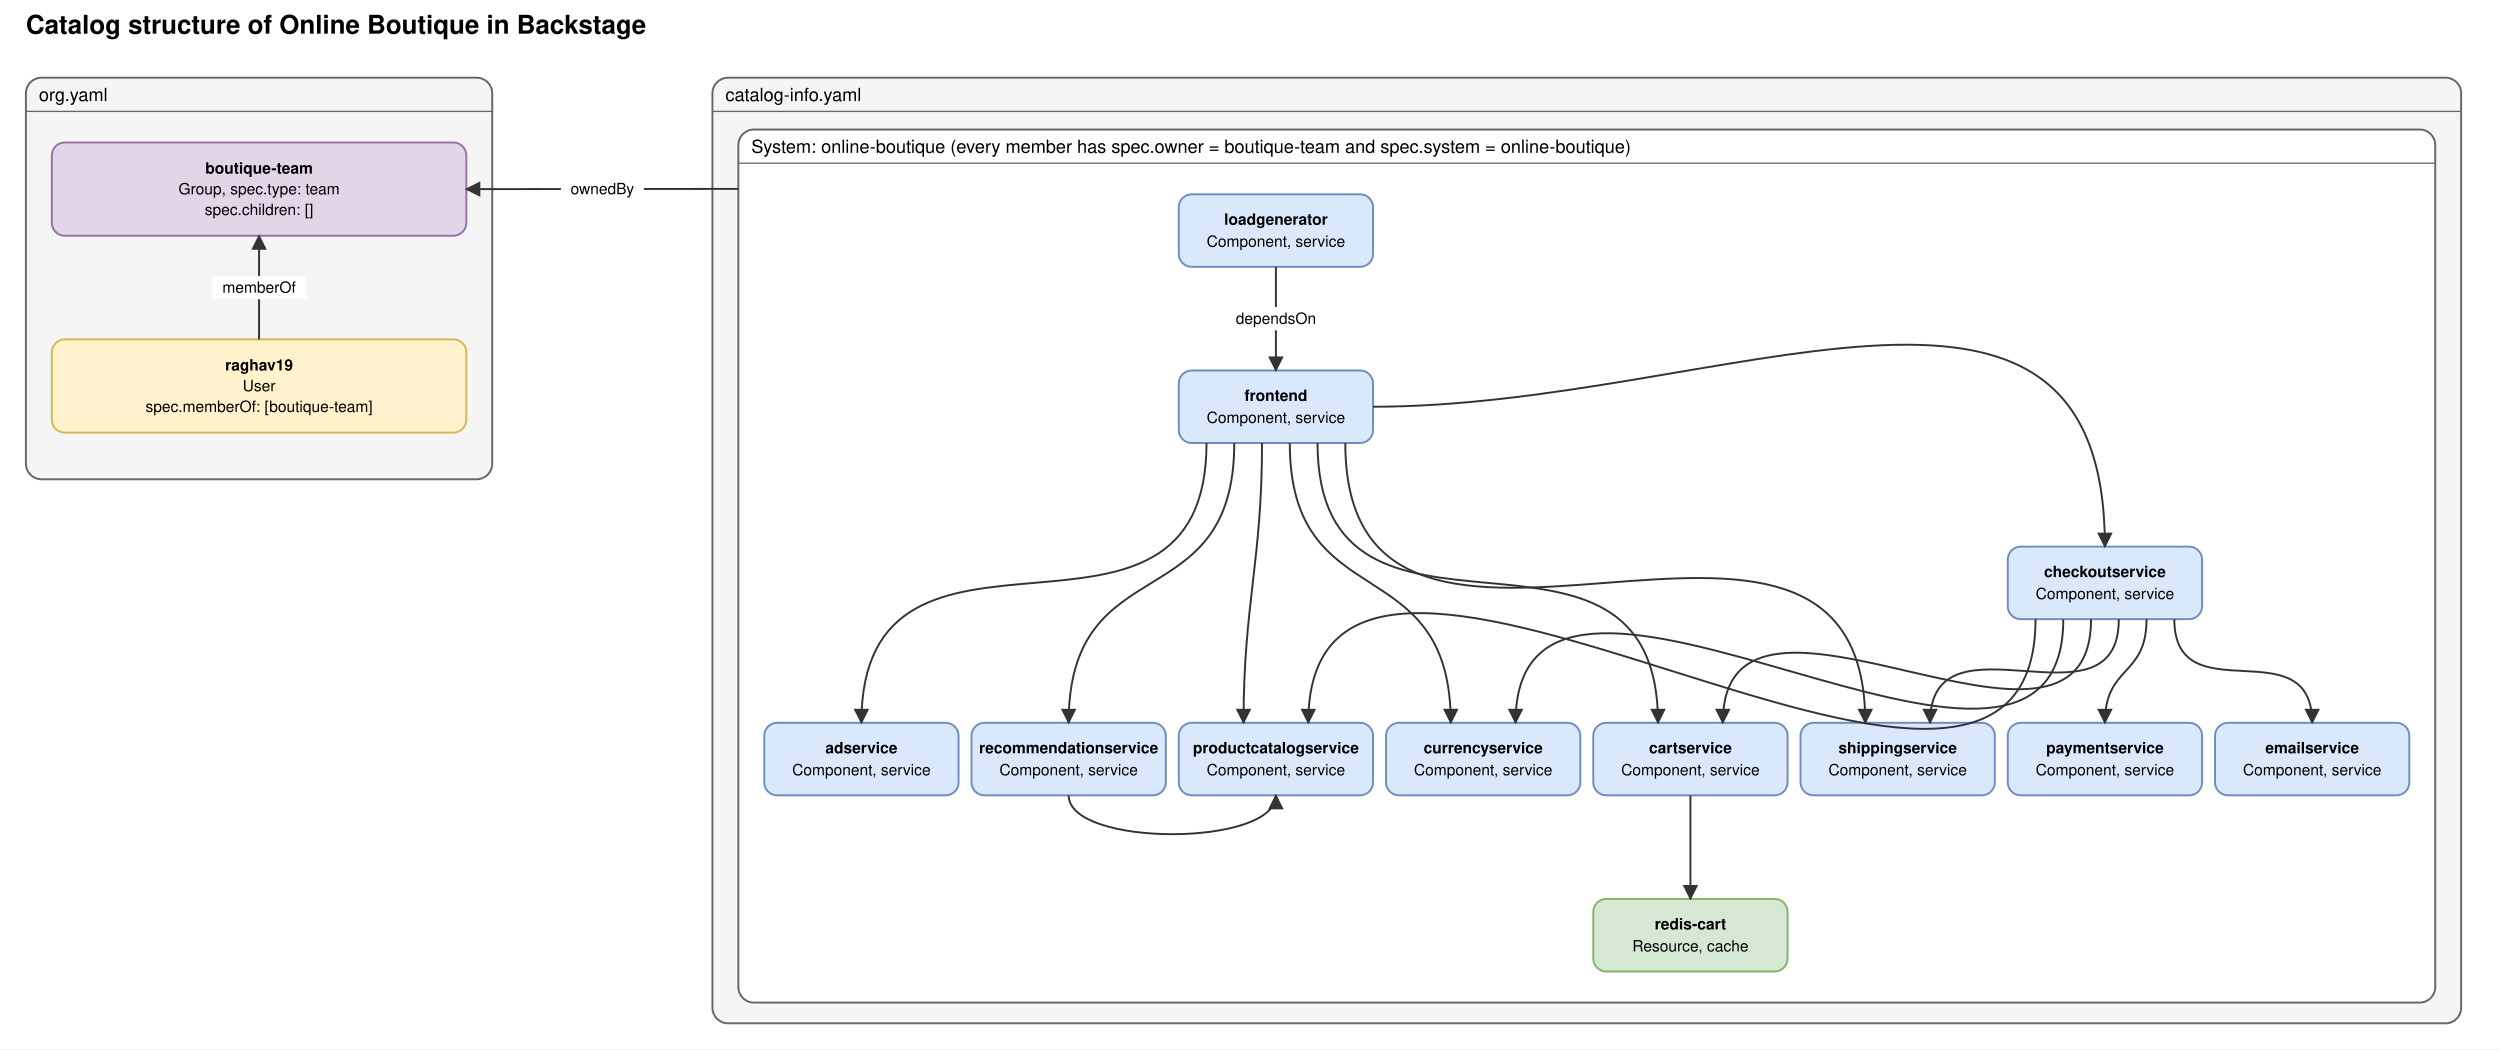
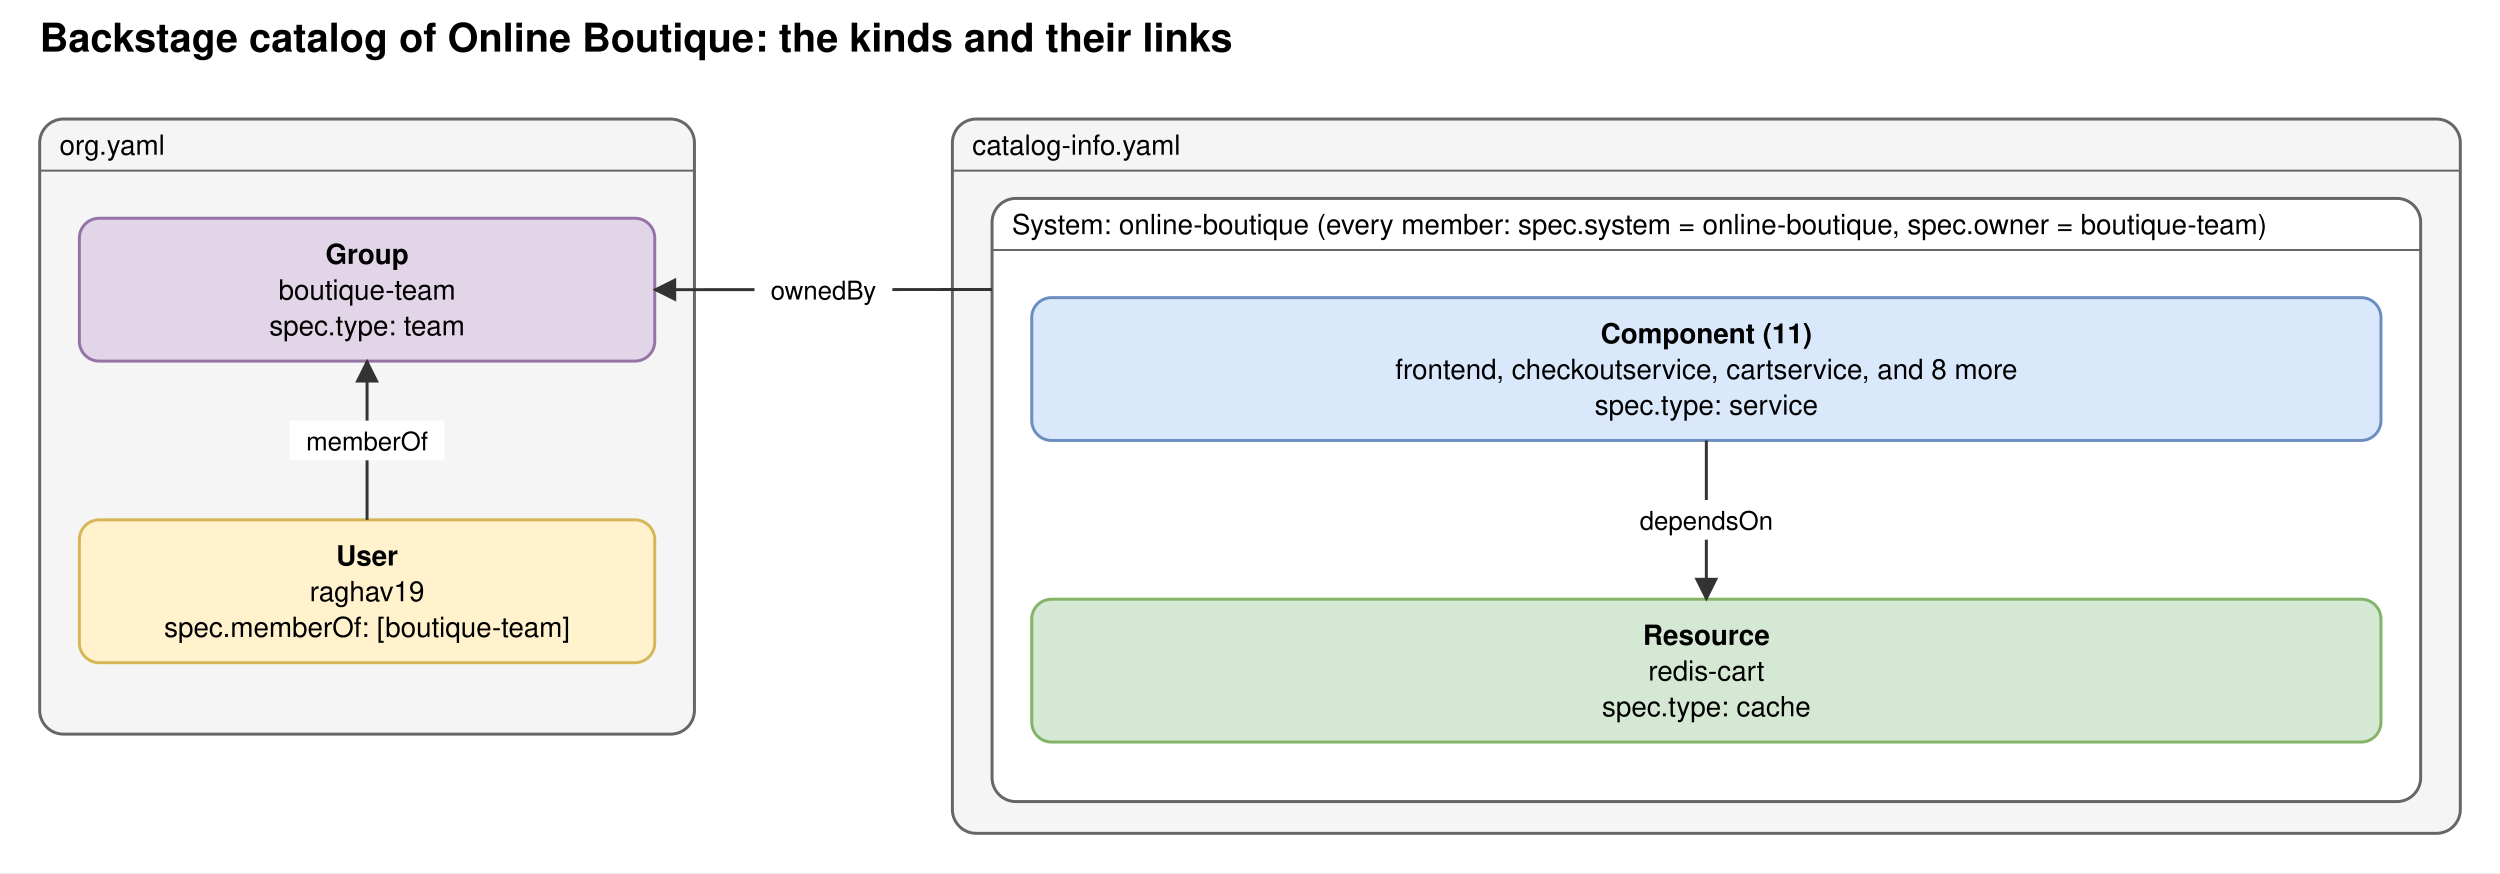
- <svg xmlns="http://www.w3.org/2000/svg" width="1930" height="810" viewBox="0 0 1930 810" font-family="Helvetica, Arial, sans-serif">
+ <svg xmlns="http://www.w3.org/2000/svg" width="1260" height="440" viewBox="0 0 1260 440" font-family="Helvetica, Arial, sans-serif">
  <defs>
    <marker id="a" viewBox="0 0 10 10" refX="9" refY="5" markerWidth="8" markerHeight="8" orient="auto-start-reverse">
      <path d="M0 0L10 5L0 10z" fill="#333" />
    </marker>
  </defs>
-   <rect width="1930" height="810" fill="#ffffff" />
-   <text x="20" y="26" font-size="20" font-weight="bold">Catalog structure of Online Boutique in Backstage</text>
-   <rect x="20" y="60" width="360" height="310" rx="12" fill="#f5f5f5" stroke="#666666" stroke-width="1.5" />
-   <line x1="20" y1="86" x2="380" y2="86" stroke="#666666" stroke-width="1" />
+   <rect width="1260" height="440" fill="#ffffff" />
+   <text x="20" y="26" font-size="20" font-weight="bold">Backstage catalog of Online Boutique: the kinds and their links</text>
+   <rect x="20" y="60" width="330" height="310" rx="12" fill="#f5f5f5" stroke="#666666" stroke-width="1.5" />
+   <line x1="20" y1="86" x2="350" y2="86" stroke="#666666" stroke-width="1" />
  <text x="30" y="78" font-size="14">org.yaml</text>
-   <rect x="550" y="60" width="1350" height="730" rx="12" fill="#f5f5f5" stroke="#666666" stroke-width="1.5" />
-   <line x1="550" y1="86" x2="1900" y2="86" stroke="#666666" stroke-width="1" />
-   <text x="560" y="78" font-size="14">catalog-info.yaml</text>
-   <rect x="570" y="100" width="1310" height="674" rx="12" fill="#ffffff" stroke="#666666" stroke-width="1.5" />
-   <line x1="570" y1="126" x2="1880" y2="126" stroke="#666666" stroke-width="1" />
-   <text x="580" y="118" font-size="14">System: online-boutique  (every member has spec.owner = boutique-team and spec.system = online-boutique)</text>
-   <rect x="40" y="110" width="320" height="72" rx="10" fill="#e1d5e7" stroke="#9673a6" stroke-width="1.5" />
-   <text x="200" y="134" font-size="12" text-anchor="middle" font-weight="bold">boutique-team</text>
-   <text x="200" y="150" font-size="12" text-anchor="middle">Group, spec.type: team</text>
-   <text x="200" y="166" font-size="12" text-anchor="middle">spec.children: []</text>
-   <rect x="40" y="262" width="320" height="72" rx="10" fill="#fff2cc" stroke="#d6b656" stroke-width="1.5" />
-   <text x="200" y="286" font-size="12" text-anchor="middle" font-weight="bold">raghav19</text>
-   <text x="200" y="302" font-size="12" text-anchor="middle">User</text>
-   <text x="200" y="318" font-size="12" text-anchor="middle">spec.memberOf: [boutique-team]</text>
-   <rect x="910" y="150" width="150" height="56" rx="10" fill="#dae8fc" stroke="#6c8ebf" stroke-width="1.5" />
-   <text x="985" y="173.5" font-size="12" text-anchor="middle" font-weight="bold">loadgenerator</text>
-   <text x="985" y="190.5" font-size="12" text-anchor="middle">Component, service</text>
-   <rect x="910" y="286" width="150" height="56" rx="10" fill="#dae8fc" stroke="#6c8ebf" stroke-width="1.5" />
-   <text x="985" y="309.5" font-size="12" text-anchor="middle" font-weight="bold">frontend</text>
-   <text x="985" y="326.5" font-size="12" text-anchor="middle">Component, service</text>
-   <rect x="1550" y="422" width="150" height="56" rx="10" fill="#dae8fc" stroke="#6c8ebf" stroke-width="1.5" />
-   <text x="1625" y="445.5" font-size="12" text-anchor="middle" font-weight="bold">checkoutservice</text>
-   <text x="1625" y="462.5" font-size="12" text-anchor="middle">Component, service</text>
-   <rect x="590" y="558" width="150" height="56" rx="10" fill="#dae8fc" stroke="#6c8ebf" stroke-width="1.5" />
-   <text x="665" y="581.5" font-size="12" text-anchor="middle" font-weight="bold">adservice</text>
-   <text x="665" y="598.5" font-size="12" text-anchor="middle">Component, service</text>
-   <rect x="750" y="558" width="150" height="56" rx="10" fill="#dae8fc" stroke="#6c8ebf" stroke-width="1.5" />
-   <text x="825" y="581.5" font-size="12" text-anchor="middle" font-weight="bold">recommendationservice</text>
-   <text x="825" y="598.5" font-size="12" text-anchor="middle">Component, service</text>
-   <rect x="910" y="558" width="150" height="56" rx="10" fill="#dae8fc" stroke="#6c8ebf" stroke-width="1.5" />
-   <text x="985" y="581.5" font-size="12" text-anchor="middle" font-weight="bold">productcatalogservice</text>
-   <text x="985" y="598.5" font-size="12" text-anchor="middle">Component, service</text>
-   <rect x="1070" y="558" width="150" height="56" rx="10" fill="#dae8fc" stroke="#6c8ebf" stroke-width="1.5" />
-   <text x="1145" y="581.5" font-size="12" text-anchor="middle" font-weight="bold">currencyservice</text>
-   <text x="1145" y="598.5" font-size="12" text-anchor="middle">Component, service</text>
-   <rect x="1230" y="558" width="150" height="56" rx="10" fill="#dae8fc" stroke="#6c8ebf" stroke-width="1.5" />
-   <text x="1305" y="581.5" font-size="12" text-anchor="middle" font-weight="bold">cartservice</text>
-   <text x="1305" y="598.5" font-size="12" text-anchor="middle">Component, service</text>
-   <rect x="1390" y="558" width="150" height="56" rx="10" fill="#dae8fc" stroke="#6c8ebf" stroke-width="1.5" />
-   <text x="1465" y="581.5" font-size="12" text-anchor="middle" font-weight="bold">shippingservice</text>
-   <text x="1465" y="598.5" font-size="12" text-anchor="middle">Component, service</text>
-   <rect x="1550" y="558" width="150" height="56" rx="10" fill="#dae8fc" stroke="#6c8ebf" stroke-width="1.5" />
-   <text x="1625" y="581.5" font-size="12" text-anchor="middle" font-weight="bold">paymentservice</text>
-   <text x="1625" y="598.5" font-size="12" text-anchor="middle">Component, service</text>
-   <rect x="1710" y="558" width="150" height="56" rx="10" fill="#dae8fc" stroke="#6c8ebf" stroke-width="1.5" />
-   <text x="1785" y="581.5" font-size="12" text-anchor="middle" font-weight="bold">emailservice</text>
-   <text x="1785" y="598.5" font-size="12" text-anchor="middle">Component, service</text>
-   <rect x="1230" y="694" width="150" height="56" rx="10" fill="#d5e8d4" stroke="#82b366" stroke-width="1.5" />
-   <text x="1305" y="717.5" font-size="12" text-anchor="middle" font-weight="bold">redis-cart</text>
-   <text x="1305" y="734.5" font-size="12" text-anchor="middle">Resource, cache</text>
-   <path d="M200 262C200 230 200 214 200 182" fill="none" stroke="#333" stroke-width="1.5" marker-end="url(#a)" />
-   <rect x="164" y="213" width="72" height="18" fill="#ffffff" />
-   <text x="200" y="226" font-size="12" text-anchor="middle">memberOf</text>
-   <path d="M570 145.832C485.933 145.832 444.067 146 360 146" fill="none" stroke="#333" stroke-width="1.5" marker-end="url(#a)" />
-   <rect x="433" y="136.916" width="64" height="18" fill="#ffffff" />
-   <text x="465" y="149.916" font-size="12" text-anchor="middle">ownedBy</text>
-   <path d="M931.429 342C931.429 534.971 665 365.029 665 558" fill="none" stroke="#333" stroke-width="1.5" marker-end="url(#a)" />
-   <path d="M1017.14 342C1017.14 533.543 1280 366.457 1280 558" fill="none" stroke="#333" stroke-width="1.5" marker-end="url(#a)" />
-   <path d="M1060 314C1329.2 314 1625 152.8 1625 422" fill="none" stroke="#333" stroke-width="1.5" marker-end="url(#a)" />
-   <path d="M995.714 342C995.714 478.114 1120 421.886 1120 558" fill="none" stroke="#333" stroke-width="1.5" marker-end="url(#a)" />
-   <path d="M974.286 342C974.286 434.114 960 465.886 960 558" fill="none" stroke="#333" stroke-width="1.5" marker-end="url(#a)" />
-   <path d="M952.857 342C952.857 479.543 825 420.457 825 558" fill="none" stroke="#333" stroke-width="1.5" marker-end="url(#a)" />
-   <path d="M1038.57 342C1038.57 588.971 1440 311.029 1440 558" fill="none" stroke="#333" stroke-width="1.5" marker-end="url(#a)" />
-   <path d="M1305 614C1305 646 1305 662 1305 694" fill="none" stroke="#333" stroke-width="1.5" marker-end="url(#a)" />
-   <path d="M1614.29 478C1614.29 623.714 1330 412.286 1330 558" fill="none" stroke="#333" stroke-width="1.5" marker-end="url(#a)" />
-   <path d="M1592.86 478C1592.86 679.143 1170 356.857 1170 558" fill="none" stroke="#333" stroke-width="1.5" marker-end="url(#a)" />
-   <path d="M1678.57 478C1678.57 552.571 1785 483.429 1785 558" fill="none" stroke="#333" stroke-width="1.5" marker-end="url(#a)" />
-   <path d="M1657.14 478C1657.14 522.857 1625 513.143 1625 558" fill="none" stroke="#333" stroke-width="1.5" marker-end="url(#a)" />
-   <path d="M1571.43 478C1571.43 734.571 1010 301.429 1010 558" fill="none" stroke="#333" stroke-width="1.5" marker-end="url(#a)" />
-   <path d="M1635.71 478C1635.71 568.286 1490 467.714 1490 558" fill="none" stroke="#333" stroke-width="1.5" marker-end="url(#a)" />
-   <path d="M825 614C825 654 985 654 985 614" fill="none" stroke="#333" stroke-width="1.5" marker-end="url(#a)" />
-   <path d="M985 206C985 238 985 254 985 286" fill="none" stroke="#333" stroke-width="1.5" marker-end="url(#a)" />
-   <rect x="945" y="237" width="80" height="18" fill="#ffffff" />
-   <text x="985" y="250" font-size="12" text-anchor="middle">dependsOn</text>
+   <rect x="480" y="60" width="760" height="360" rx="12" fill="#f5f5f5" stroke="#666666" stroke-width="1.5" />
+   <line x1="480" y1="86" x2="1240" y2="86" stroke="#666666" stroke-width="1" />
+   <text x="490" y="78" font-size="14">catalog-info.yaml</text>
+   <rect x="500" y="100" width="720" height="304" rx="12" fill="#ffffff" stroke="#666666" stroke-width="1.5" />
+   <line x1="500" y1="126" x2="1220" y2="126" stroke="#666666" stroke-width="1" />
+   <text x="510" y="118" font-size="14">System: online-boutique  (every member: spec.system = online-boutique, spec.owner = boutique-team)</text>
+   <rect x="40" y="110" width="290" height="72" rx="10" fill="#e1d5e7" stroke="#9673a6" stroke-width="1.5" />
+   <text x="185" y="133" font-size="14" text-anchor="middle" font-weight="bold">Group</text>
+   <text x="185" y="151" font-size="14" text-anchor="middle">boutique-team</text>
+   <text x="185" y="169" font-size="14" text-anchor="middle">spec.type: team</text>
+   <rect x="40" y="262" width="290" height="72" rx="10" fill="#fff2cc" stroke="#d6b656" stroke-width="1.5" />
+   <text x="185" y="285" font-size="14" text-anchor="middle" font-weight="bold">User</text>
+   <text x="185" y="303" font-size="14" text-anchor="middle">raghav19</text>
+   <text x="185" y="321" font-size="14" text-anchor="middle">spec.memberOf: [boutique-team]</text>
+   <rect x="520" y="150" width="680" height="72" rx="10" fill="#dae8fc" stroke="#6c8ebf" stroke-width="1.5" />
+   <text x="860" y="173" font-size="14" text-anchor="middle" font-weight="bold">Component (11)</text>
+   <text x="860" y="191" font-size="14" text-anchor="middle">frontend, checkoutservice, cartservice, and 8 more</text>
+   <text x="860" y="209" font-size="14" text-anchor="middle">spec.type: service</text>
+   <rect x="520" y="302" width="680" height="72" rx="10" fill="#d5e8d4" stroke="#82b366" stroke-width="1.5" />
+   <text x="860" y="325" font-size="14" text-anchor="middle" font-weight="bold">Resource</text>
+   <text x="860" y="343" font-size="14" text-anchor="middle">redis-cart</text>
+   <text x="860" y="361" font-size="14" text-anchor="middle">spec.type: cache</text>
+   <path d="M185 262C185 230 185 214 185 182" fill="none" stroke="#333" stroke-width="1.5" marker-end="url(#a)" />
+   <rect x="146" y="212" width="78" height="20" fill="#ffffff" />
+   <text x="185" y="227" font-size="13" text-anchor="middle">memberOf</text>
+   <path d="M500 145.904C431.962 145.904 398.038 146 330 146" fill="none" stroke="#333" stroke-width="1.5" marker-end="url(#a)" />
+   <rect x="380.25" y="135.952" width="69.5" height="20" fill="#ffffff" />
+   <text x="415" y="150.952" font-size="13" text-anchor="middle">ownedBy</text>
+   <path d="M860 222C860 254 860 270 860 302" fill="none" stroke="#333" stroke-width="1.5" marker-end="url(#a)" />
+   <rect x="816.75" y="252" width="86.5" height="20" fill="#ffffff" />
+   <text x="860" y="267" font-size="13" text-anchor="middle">dependsOn</text>
</svg>
